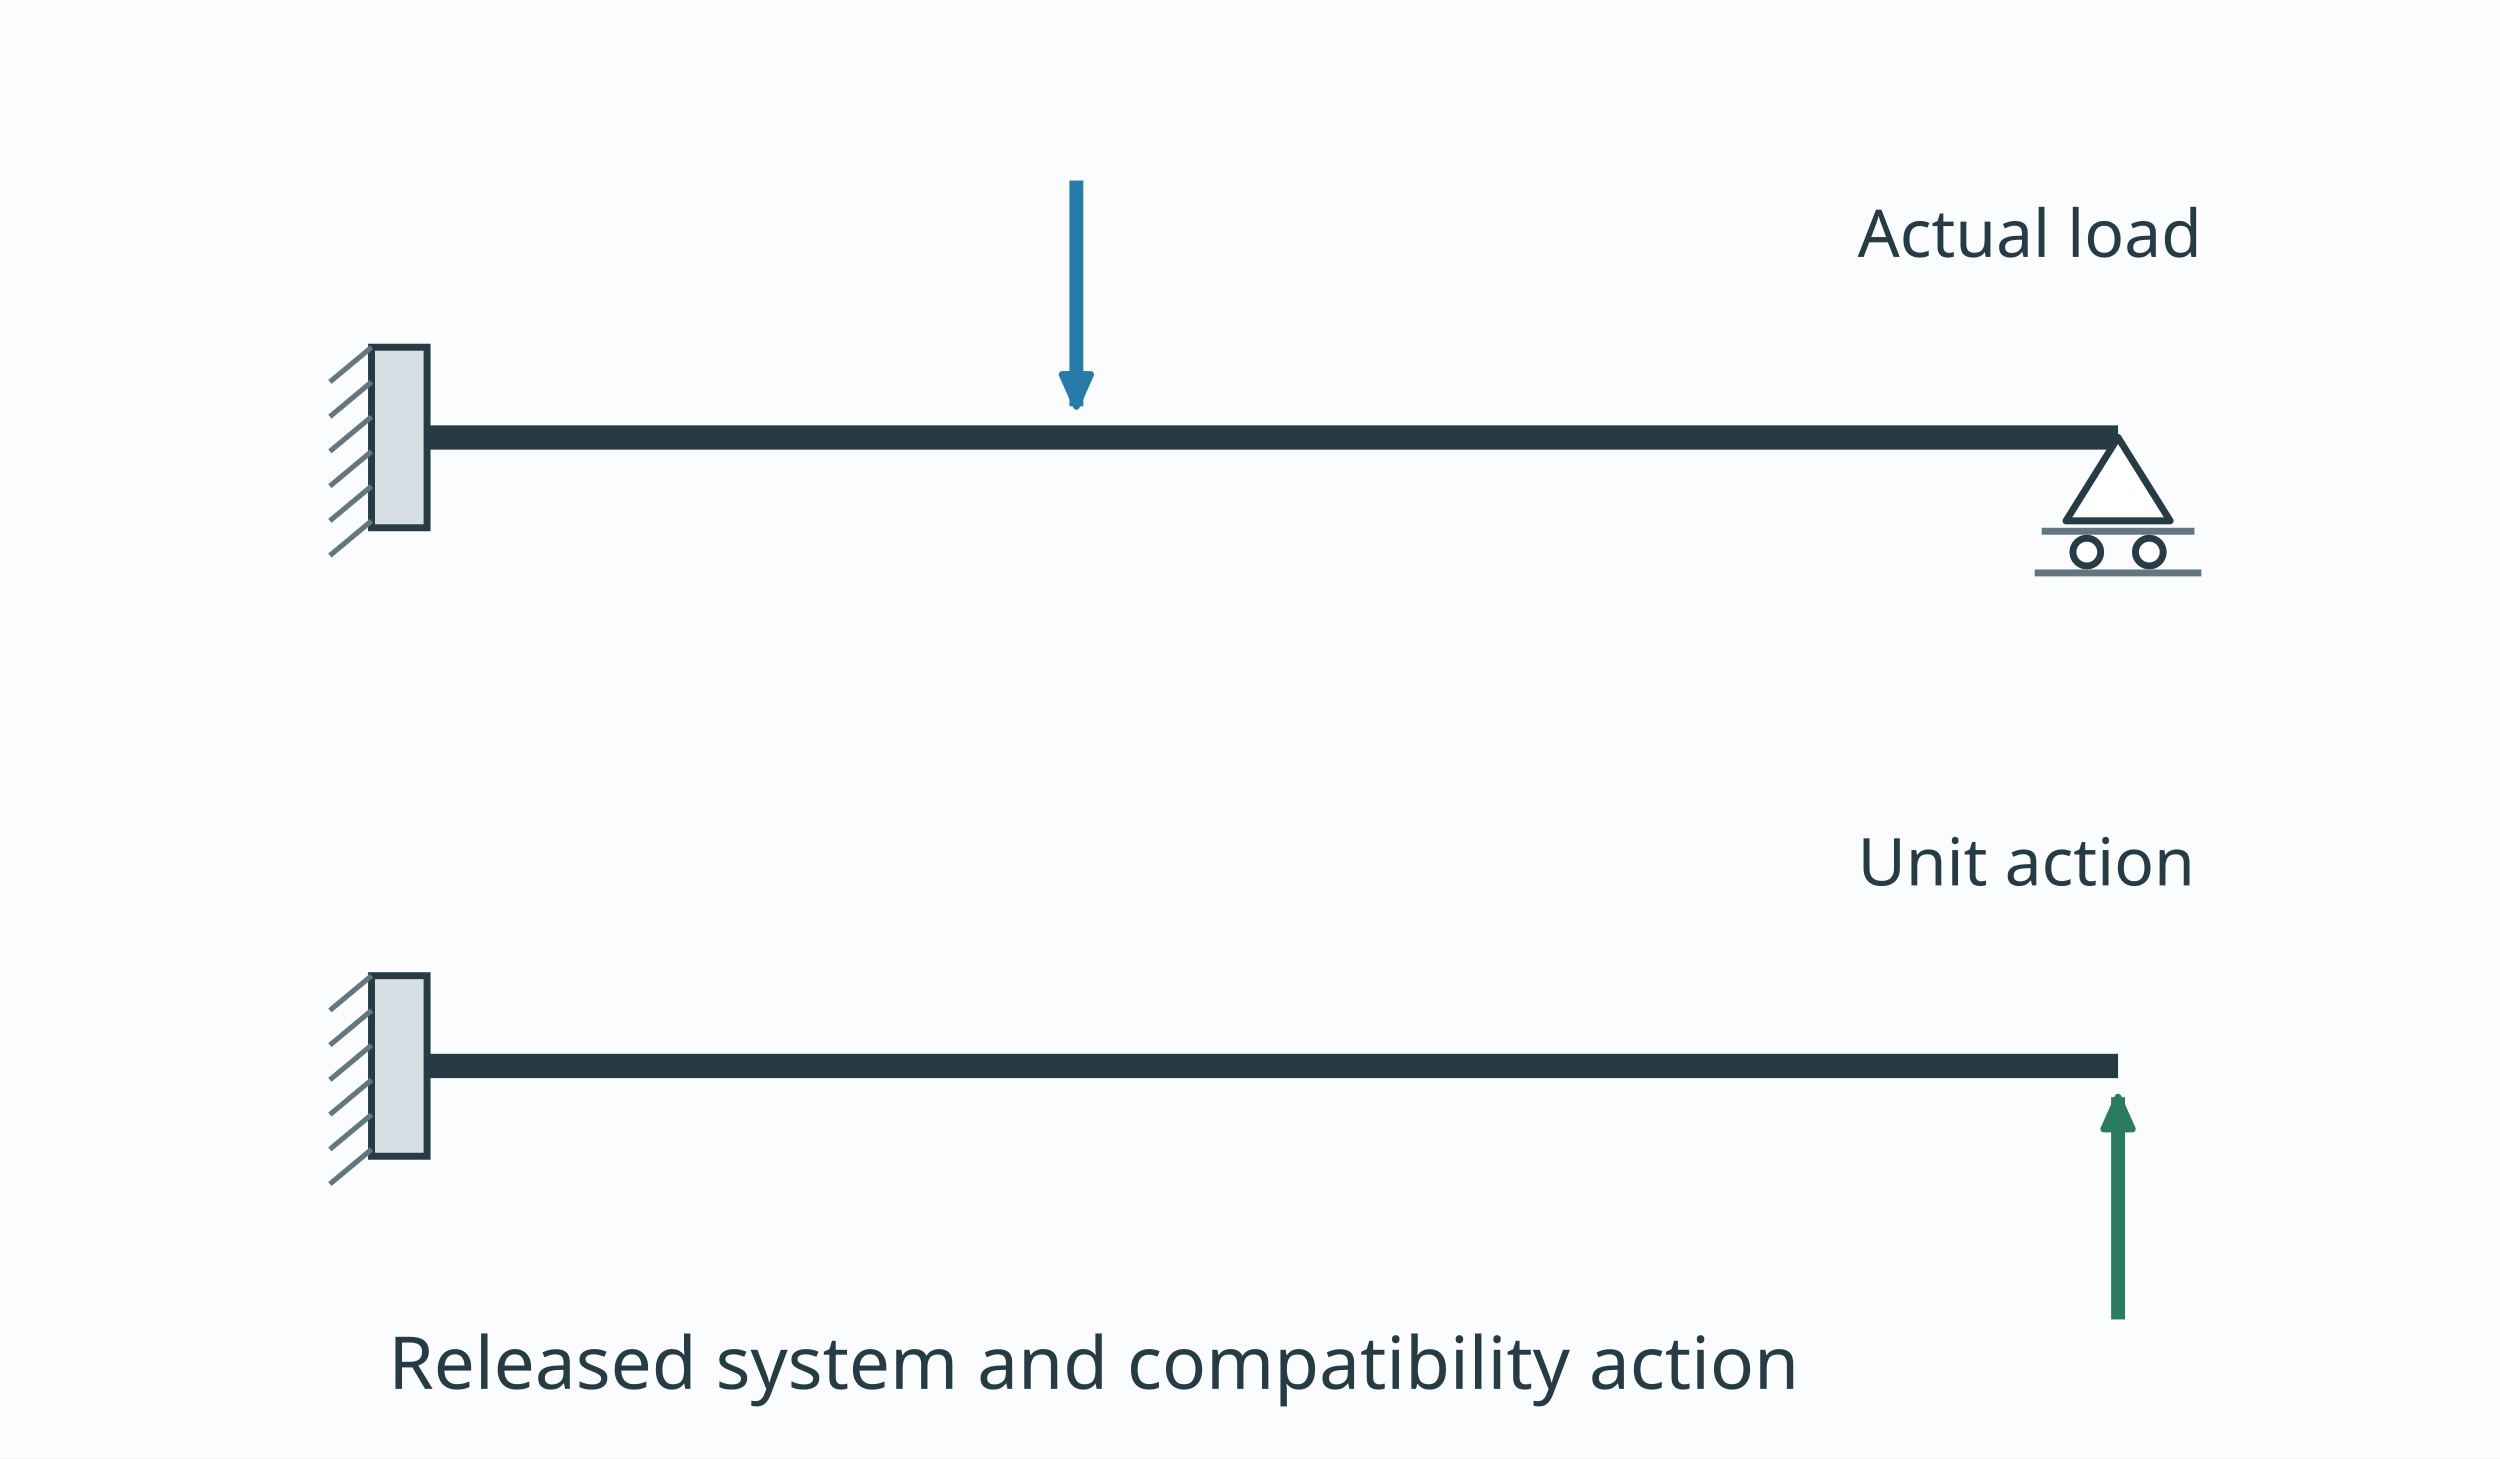
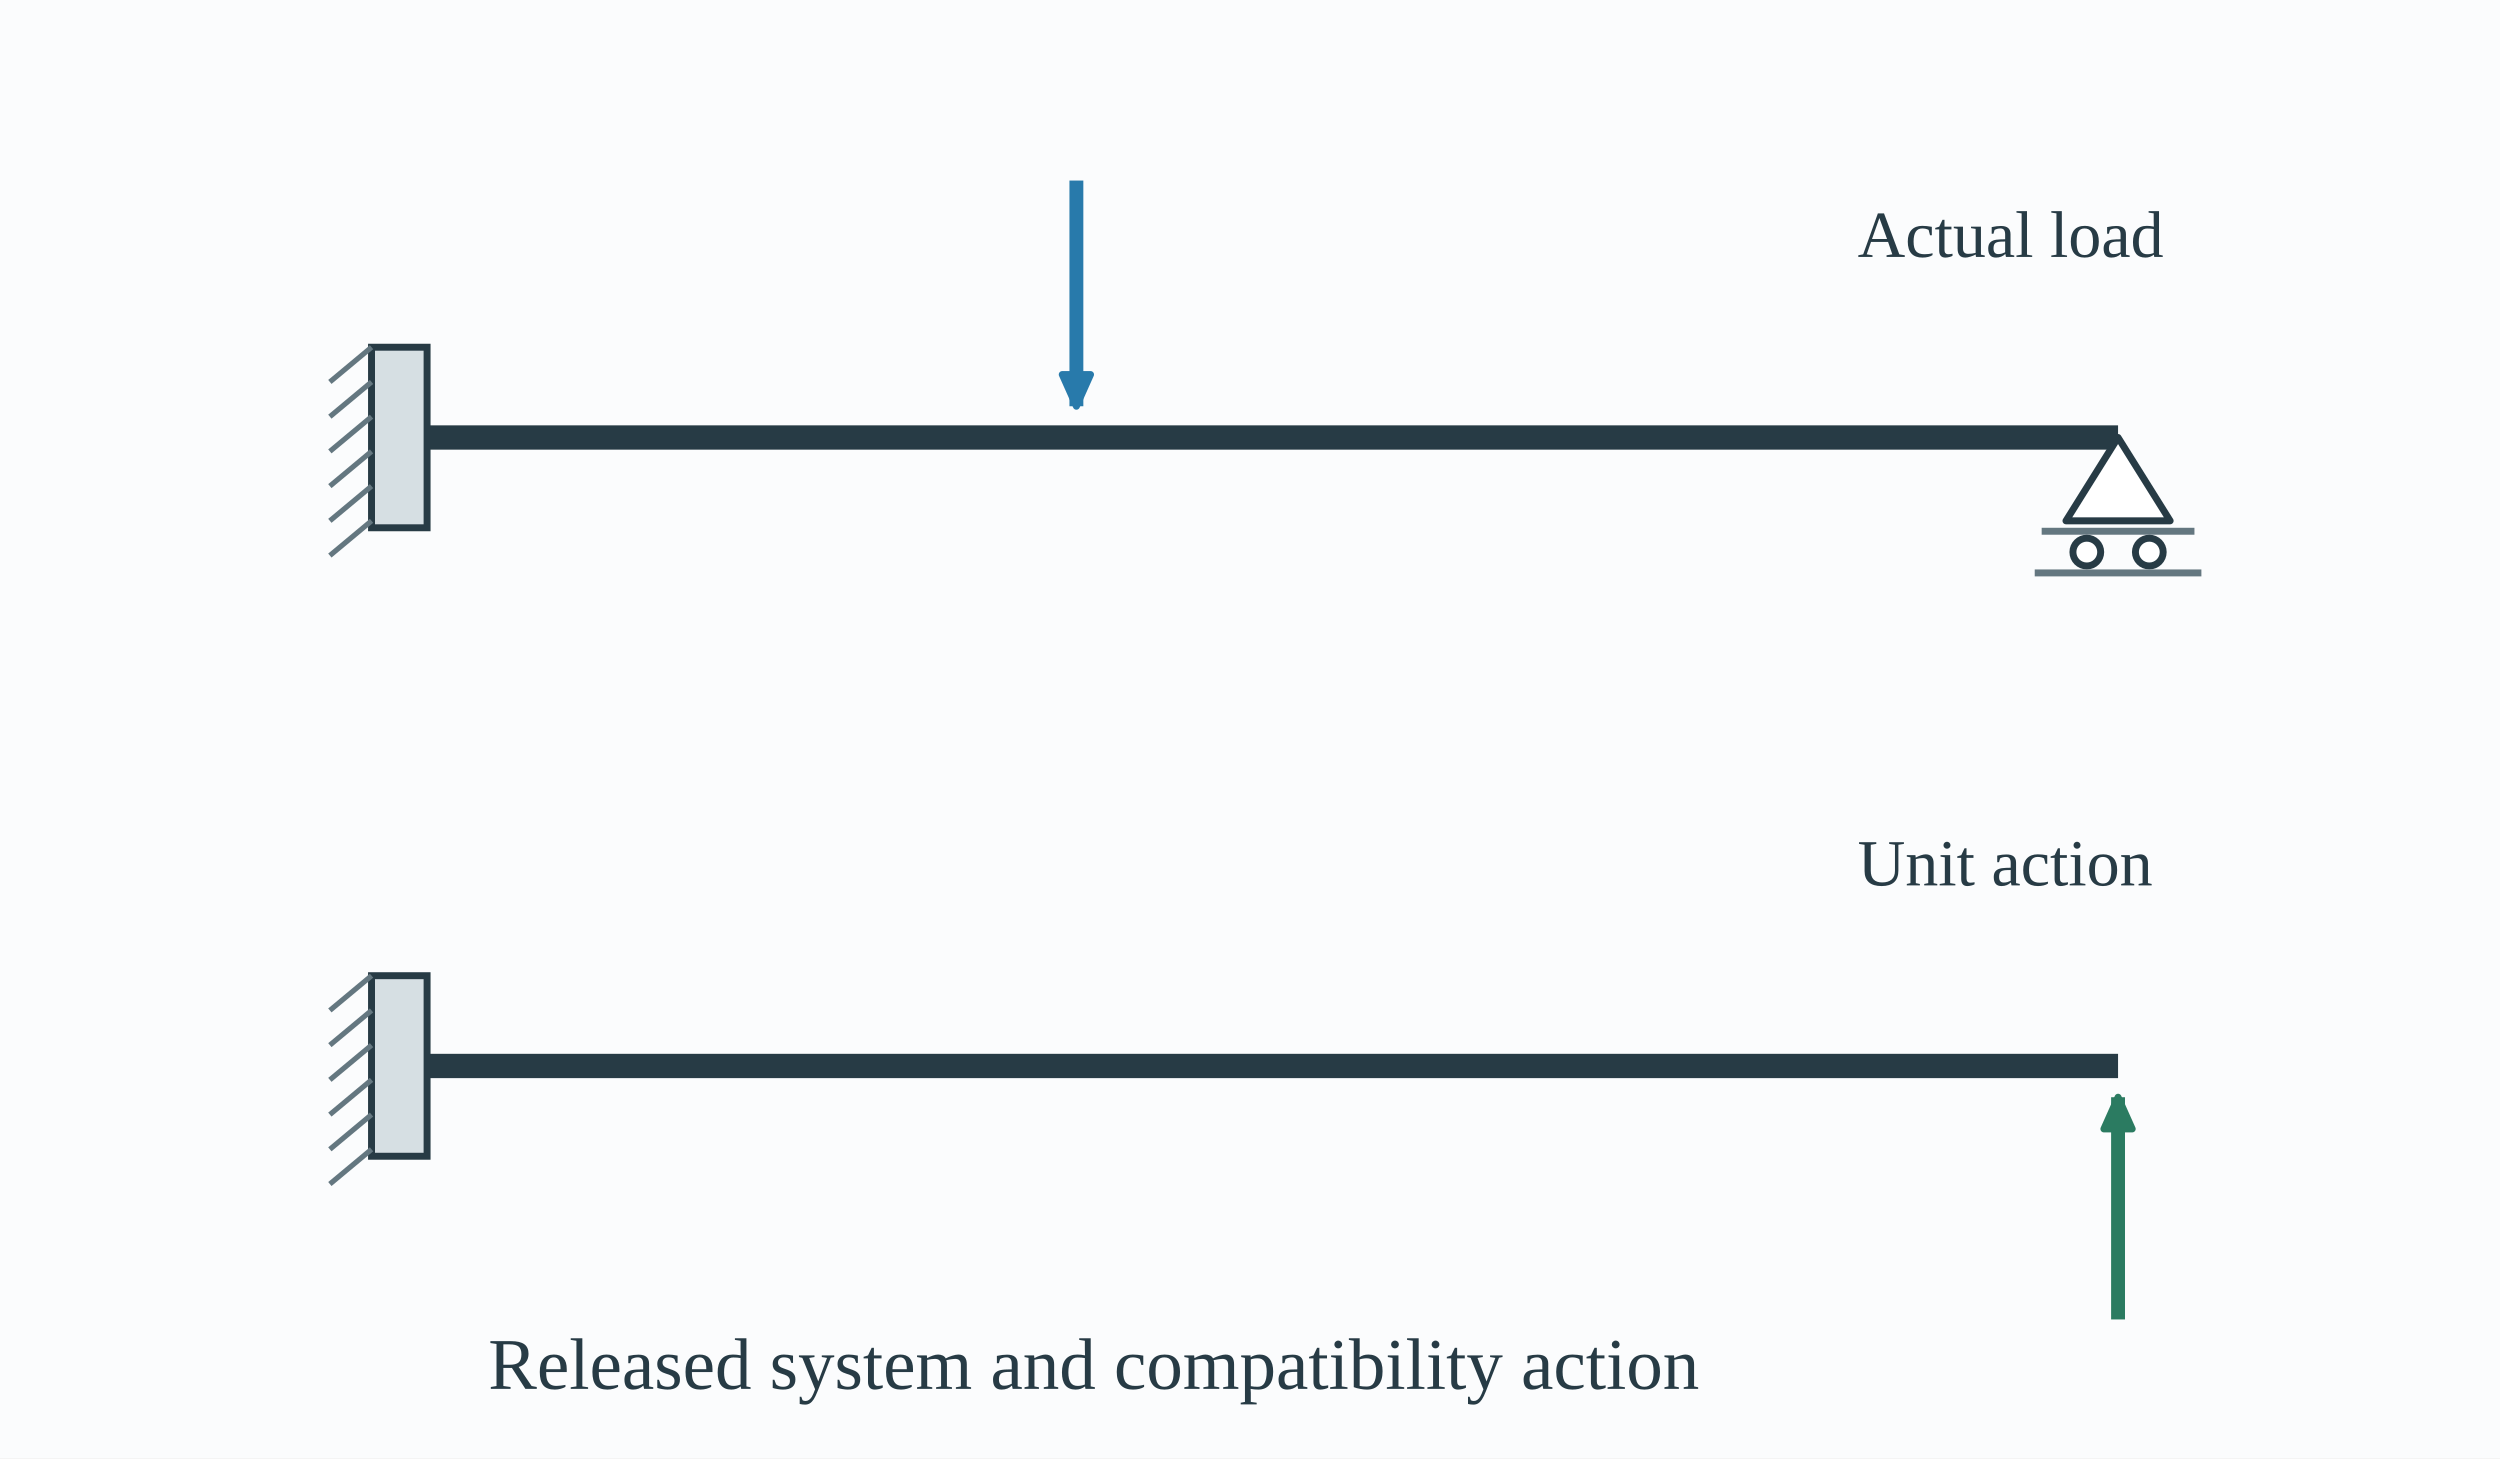
<svg xmlns="http://www.w3.org/2000/svg" viewBox="0 0 720 420" width="720" height="420" role="img" aria-labelledby="title desc">
  <rect width="720" height="420" fill="#fbfcfd" />
-   <g font-family="Verdana, sans-serif" letter-spacing="0">
+   <g font-family="'Times New Roman', Times, serif" letter-spacing="0">
    <line x1="115" y1="126" x2="610" y2="126" stroke="#273b45" stroke-width="7" />
    <rect x="107" y="100" width="16" height="52" fill="#d6dfe3" stroke="#273b45" stroke-width="2" />
    <line x1="107" y1="100" x2="95" y2="110" stroke="#647780" stroke-width="1.5" />
    <line x1="107" y1="110" x2="95" y2="120" stroke="#647780" stroke-width="1.5" />
    <line x1="107" y1="120" x2="95" y2="130" stroke="#647780" stroke-width="1.5" />
    <line x1="107" y1="130" x2="95" y2="140" stroke="#647780" stroke-width="1.5" />
    <line x1="107" y1="140" x2="95" y2="150" stroke="#647780" stroke-width="1.5" />
    <line x1="107" y1="150" x2="95" y2="160" stroke="#647780" stroke-width="1.5" />
    <line x1="310" y1="52" x2="310" y2="117" stroke="#287aab" stroke-width="4" />
    <polygon points="310,117 305.922,107.869 314.078,107.869" fill="#287aab" stroke="#287aab" stroke-width="2" stroke-linejoin="round" />
    <text x="535" y="74" font-size="19" fill="#273b45" text-anchor="start">Actual load</text>
    <line x1="115" y1="307" x2="610" y2="307" stroke="#273b45" stroke-width="7" />
    <rect x="107" y="281" width="16" height="52" fill="#d6dfe3" stroke="#273b45" stroke-width="2" />
    <line x1="107" y1="281" x2="95" y2="291" stroke="#647780" stroke-width="1.5" />
    <line x1="107" y1="291" x2="95" y2="301" stroke="#647780" stroke-width="1.5" />
    <line x1="107" y1="301" x2="95" y2="311" stroke="#647780" stroke-width="1.5" />
    <line x1="107" y1="311" x2="95" y2="321" stroke="#647780" stroke-width="1.5" />
    <line x1="107" y1="321" x2="95" y2="331" stroke="#647780" stroke-width="1.5" />
    <line x1="107" y1="331" x2="95" y2="341" stroke="#647780" stroke-width="1.5" />
    <line x1="610" y1="380" x2="610" y2="316" stroke="#2b7b61" stroke-width="4" />
    <polygon points="610,316 614.078,325.131 605.922,325.131" fill="#2b7b61" stroke="#2b7b61" stroke-width="2" stroke-linejoin="round" />
    <text x="535" y="255" font-size="19" fill="#273b45" text-anchor="start">Unit action</text>
    <polygon points="610,126 595,150 625,150" fill="#ffffff" stroke="#273b45" stroke-width="2" stroke-linejoin="round" />
    <line x1="588" y1="153" x2="632" y2="153" stroke="#647780" stroke-width="2" />
    <circle cx="601" cy="159" r="4" fill="#ffffff" stroke="#273b45" stroke-width="2" />
    <circle cx="619" cy="159" r="4" fill="#ffffff" stroke="#273b45" stroke-width="2" />
    <line x1="586" y1="165" x2="634" y2="165" stroke="#647780" stroke-width="2" />
    <text x="315" y="400" font-size="21" fill="#273b45" text-anchor="middle">Released system and compatibility action</text>
  </g>
</svg>
